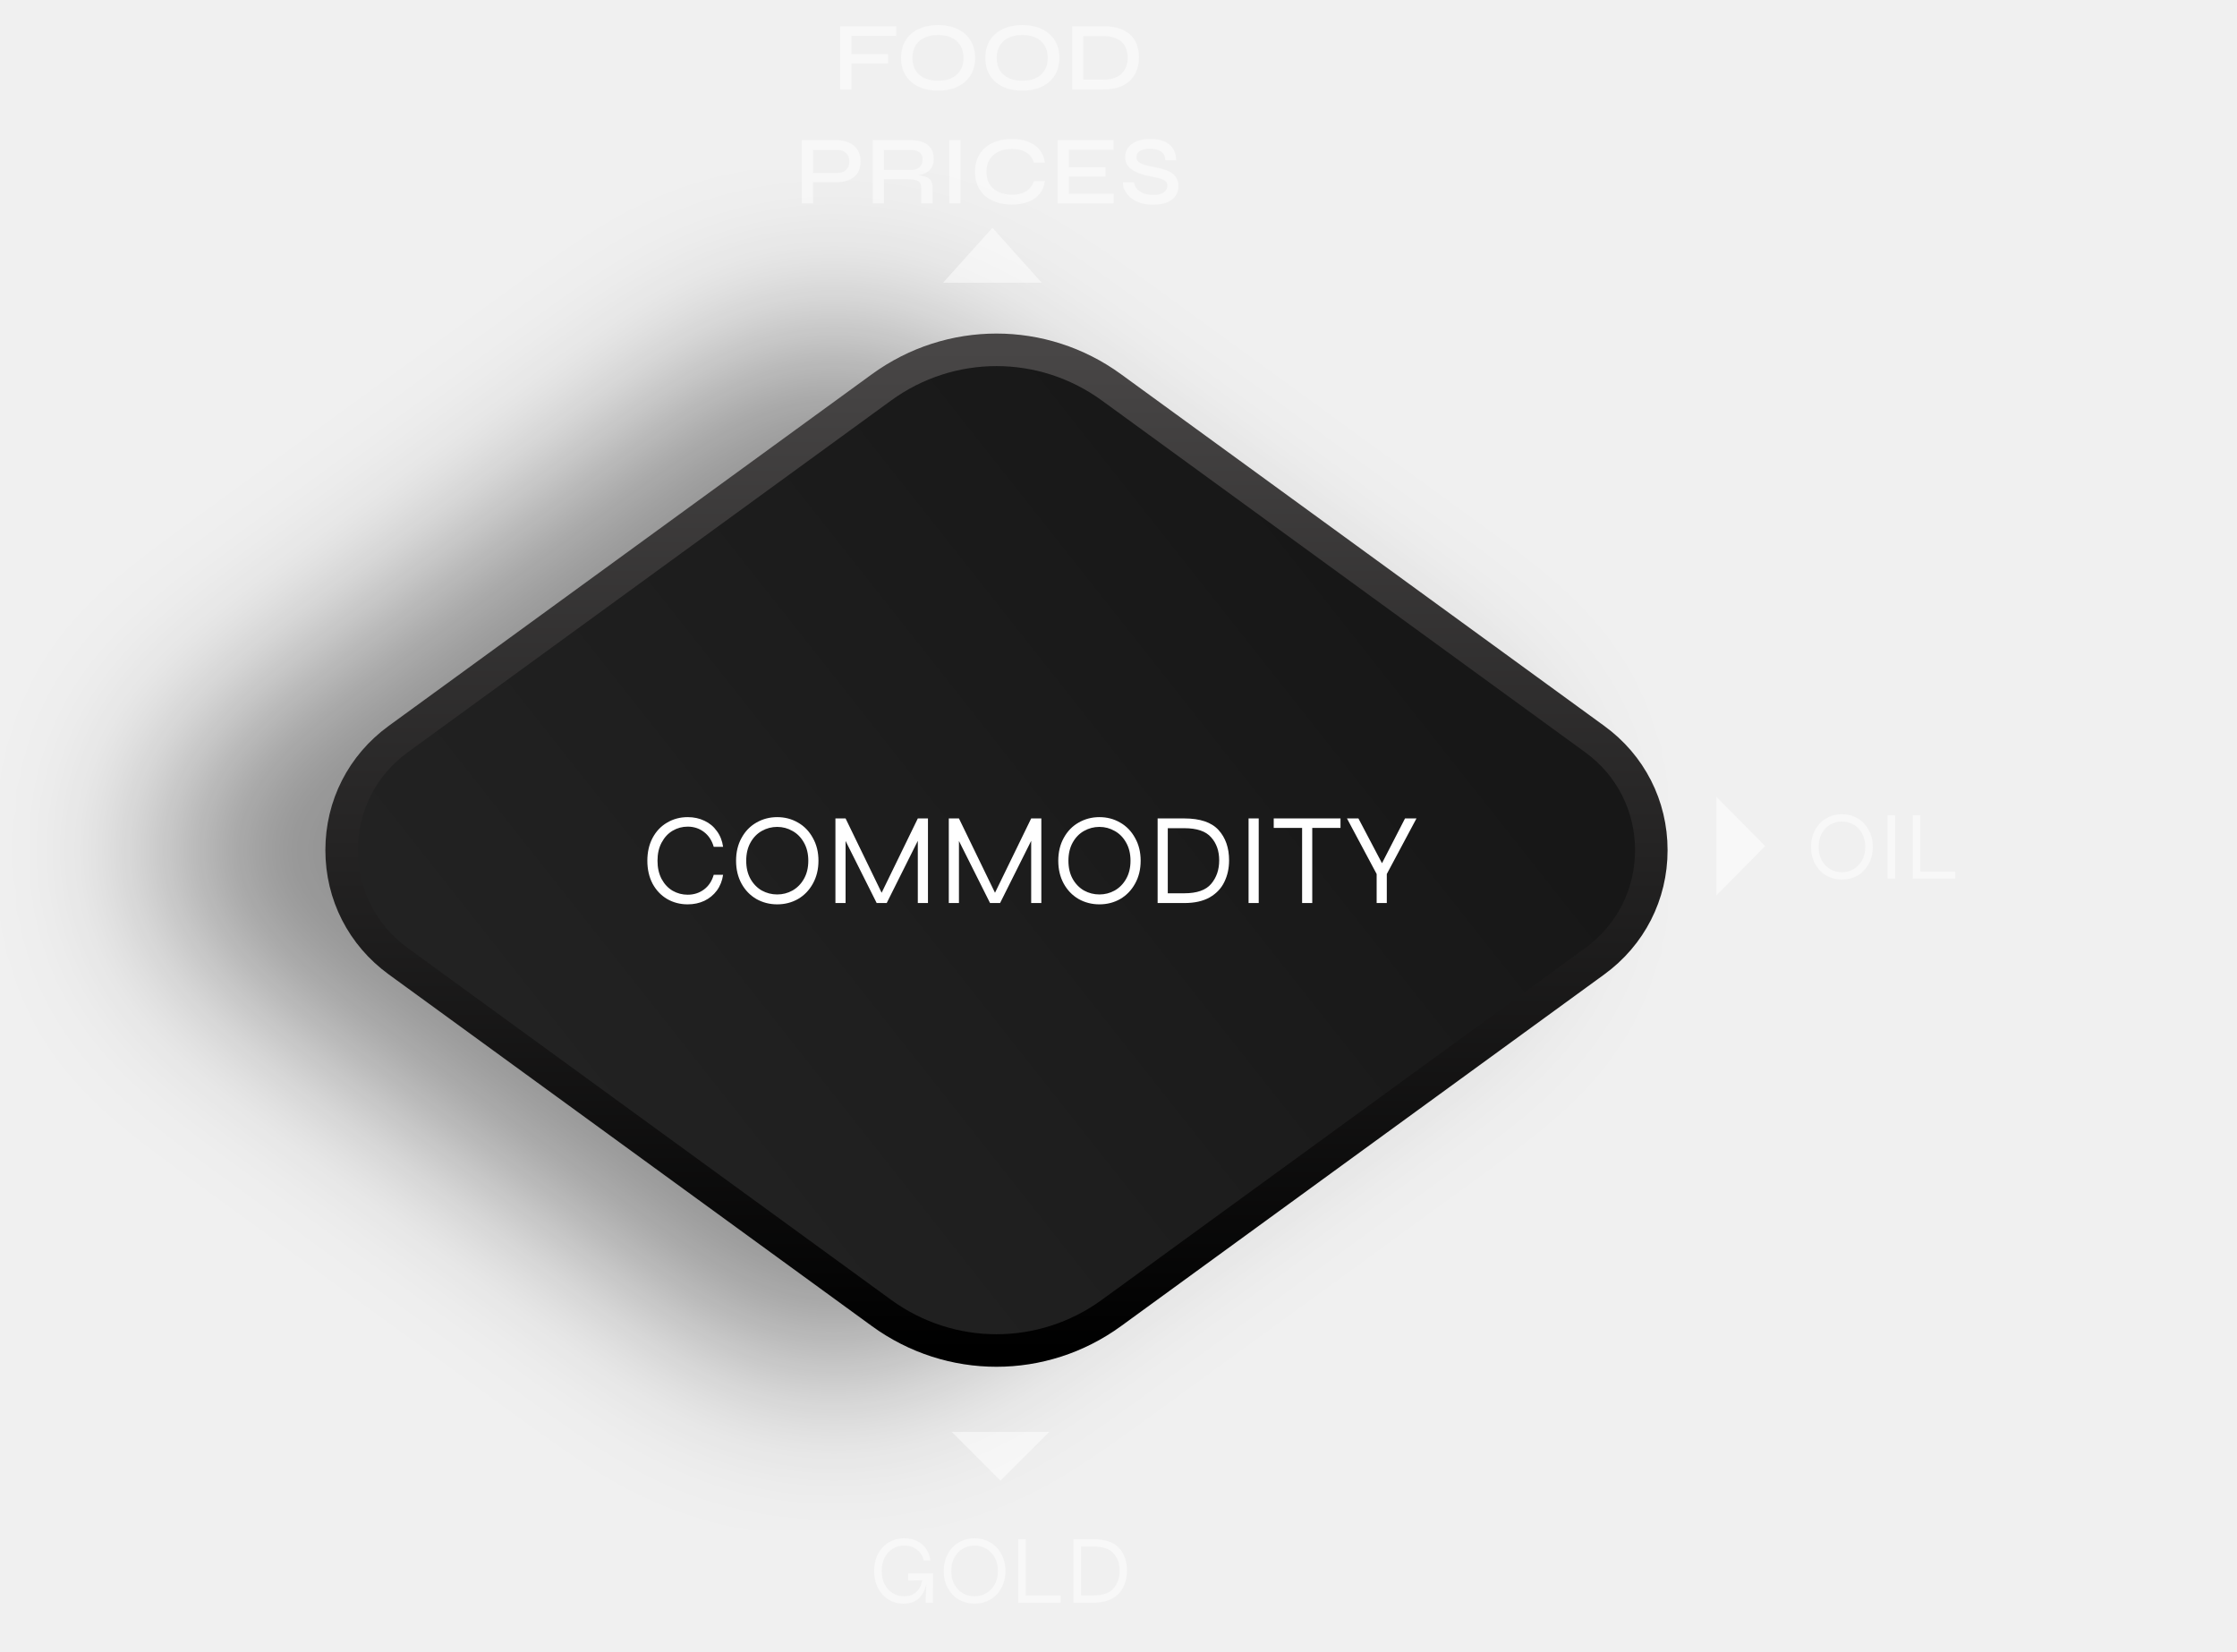
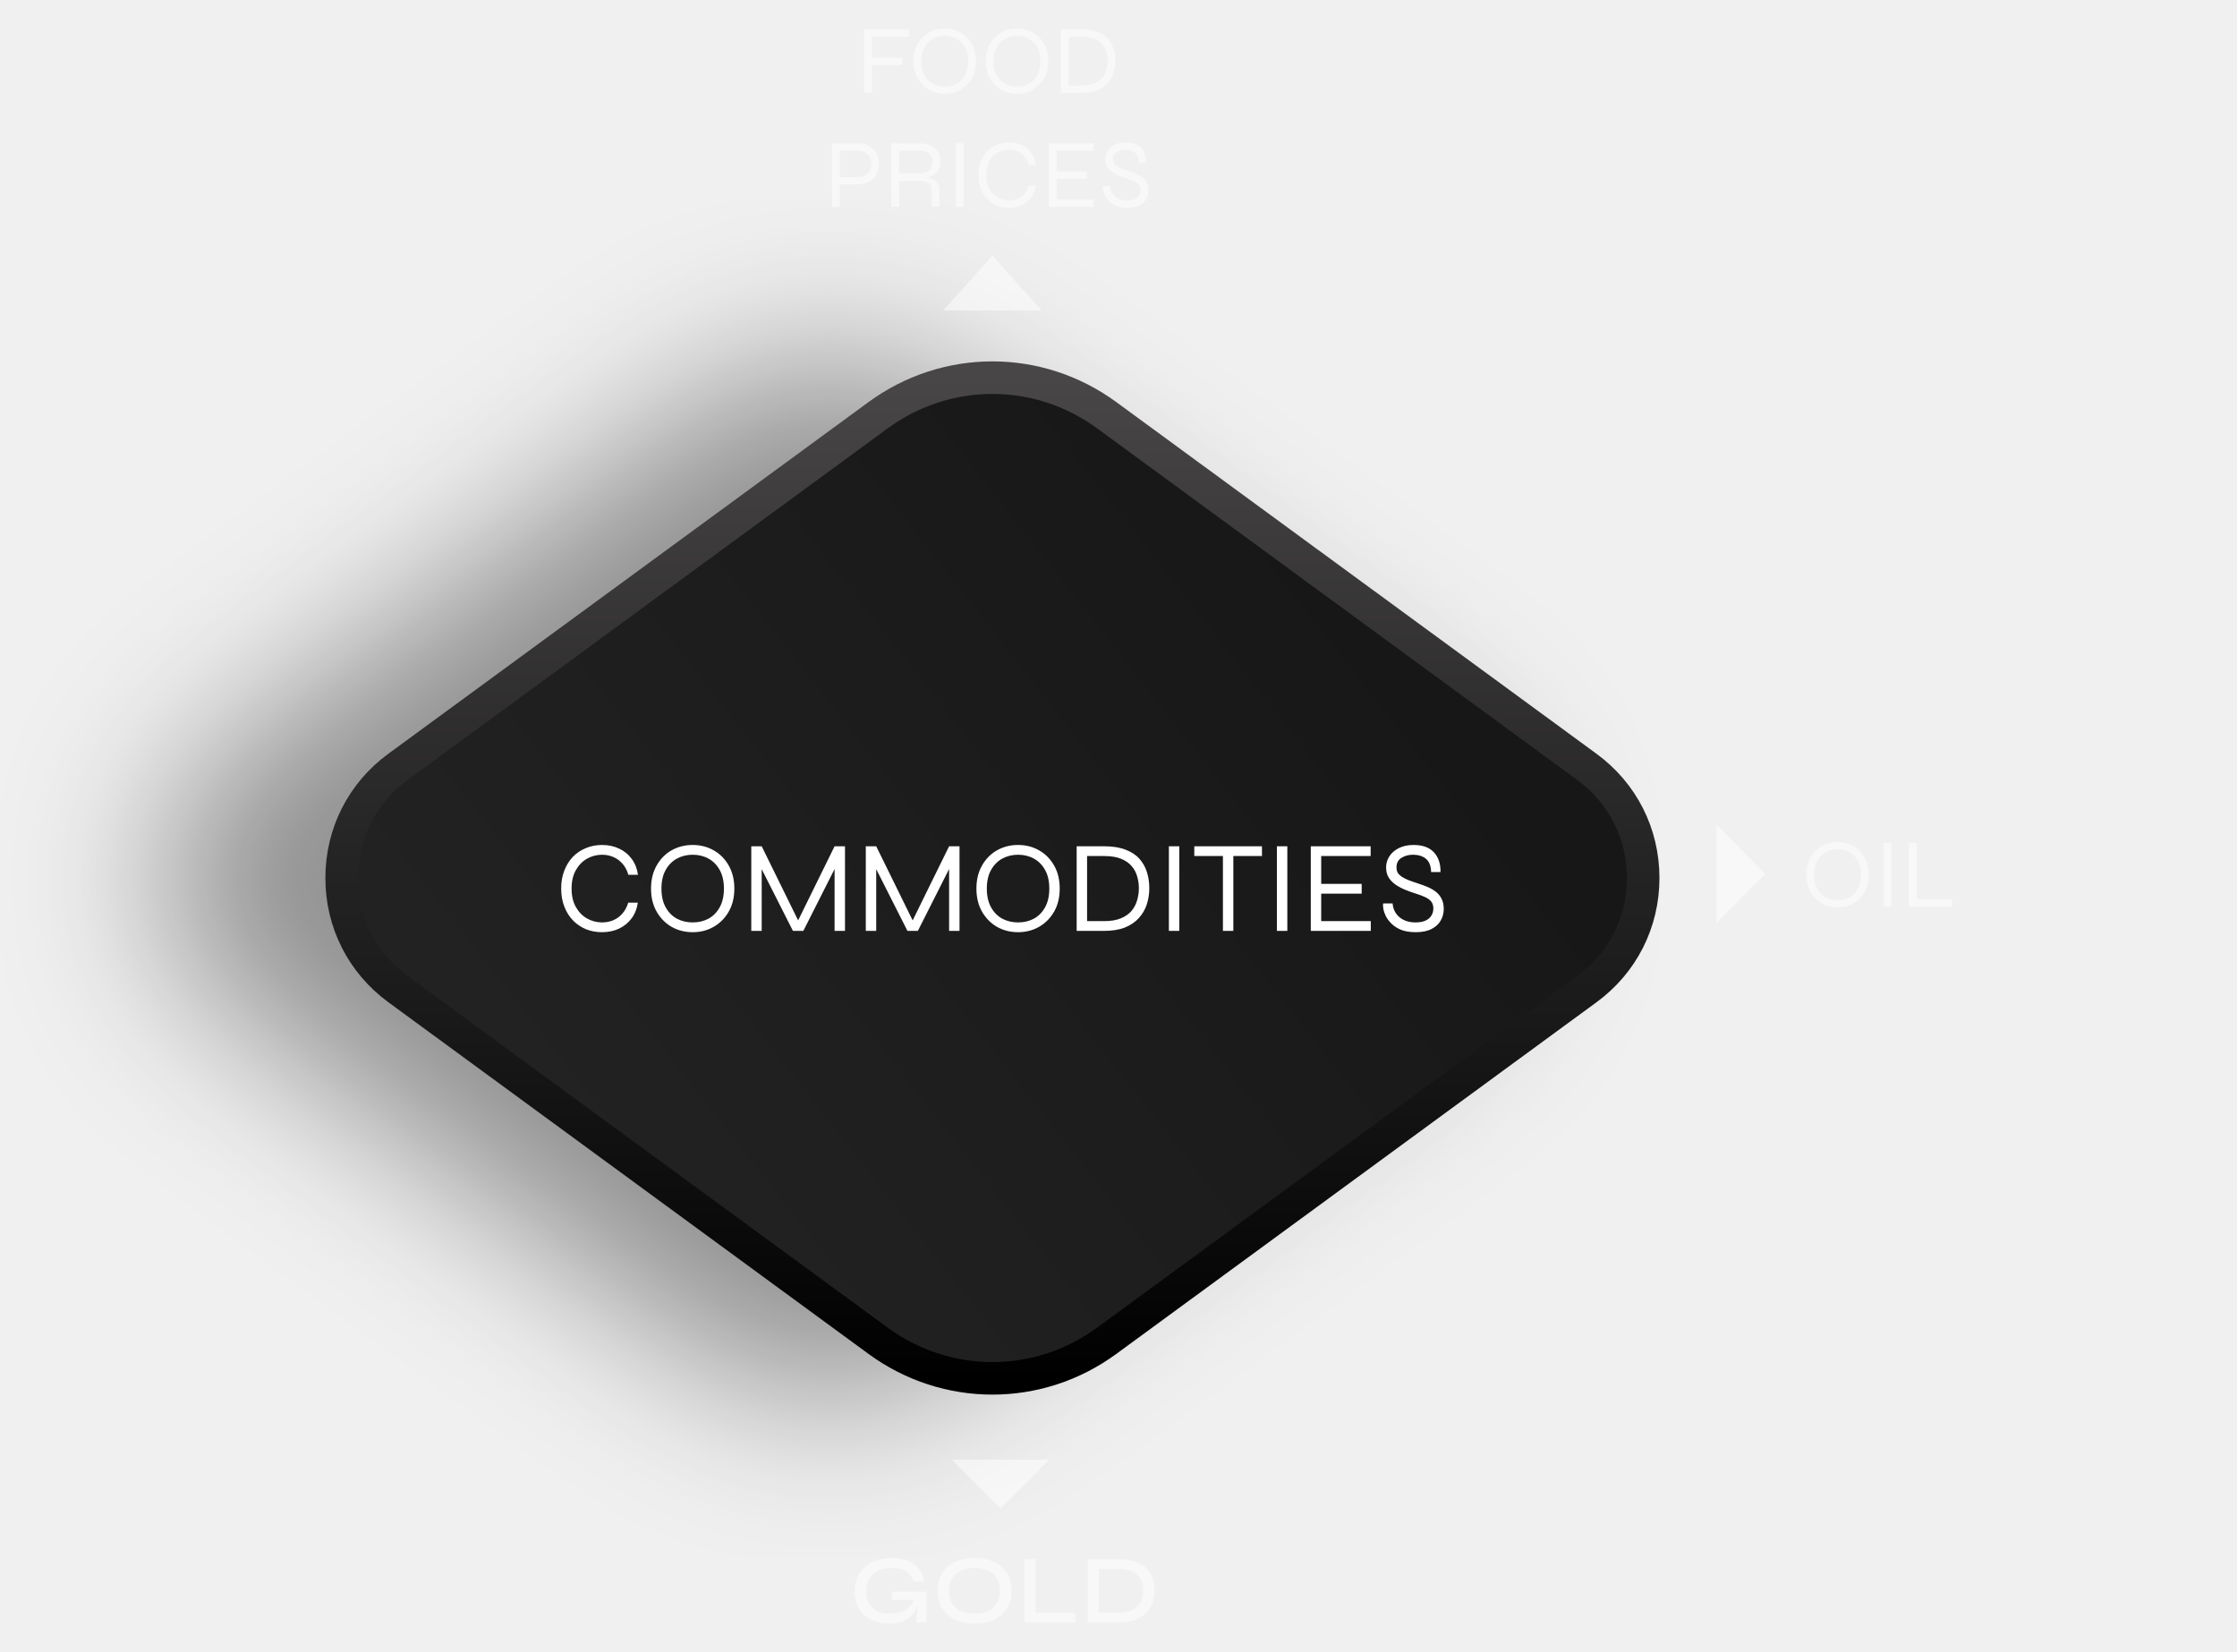
<svg xmlns="http://www.w3.org/2000/svg" width="275" height="203" viewBox="0 0 275 203" fill="none">
  <g filter="url(#filter0_d)">
-     <path d="M203 104.502C203 109.962 200.463 114.938 196.035 118.16L136.633 161.387C128.178 167.538 116.822 167.538 108.367 161.387L48.965 118.156C44.541 114.935 42 109.959 42 104.498C42 99.038 44.537 94.062 48.965 90.84L108.367 47.613C116.822 41.462 128.178 41.462 136.633 47.613L196.039 90.844C200.463 94.062 203 99.041 203 104.502Z" fill="url(#paint0_linear)" />
-     <path d="M203 104.502C203 109.962 200.463 114.938 196.035 118.16L136.633 161.387C128.178 167.538 116.822 167.538 108.367 161.387L48.965 118.156C44.541 114.935 42 109.959 42 104.498C42 99.038 44.537 94.062 48.965 90.84L108.367 47.613C116.822 41.462 128.178 41.462 136.633 47.613L196.039 90.844C200.463 94.062 203 99.041 203 104.502Z" stroke="url(#paint1_linear)" stroke-width="4" stroke-miterlimit="10" />
+     <path d="M202 107.924C202 113.384 199.479 118.36 195.079 121.582L136.045 164.809C127.643 170.96 116.357 170.96 107.955 164.809L48.922 121.578C44.525 118.357 42 113.38 42 107.92C42 102.46 44.521 97.484 48.922 94.262L107.955 51.035C116.357 44.884 127.643 44.884 136.045 51.035L195.082 94.266C199.479 97.484 202 102.463 202 107.924Z" fill="url(#paint0_linear)" />
+     <path d="M202 107.924C202 113.384 199.479 118.36 195.079 121.582L136.045 164.809C127.643 170.96 116.357 170.96 107.955 164.809L48.922 121.578C44.525 118.357 42 113.38 42 107.92C42 102.46 44.521 97.484 48.922 94.262L107.955 51.035C116.357 44.884 127.643 44.884 136.045 51.035L195.082 94.266C199.479 97.484 202 102.463 202 107.924Z" stroke="url(#paint1_linear)" stroke-width="4" stroke-miterlimit="10" />
  </g>
-   <path d="M88.892 107.528C88.786 108.264 88.53 108.909 88.124 109.464C87.719 110.008 87.207 110.429 86.588 110.728C85.97 111.016 85.287 111.16 84.54 111.16C83.612 111.16 82.77 110.941 82.012 110.504C81.255 110.056 80.658 109.427 80.22 108.616C79.794 107.795 79.58 106.856 79.58 105.8C79.58 104.744 79.794 103.811 80.22 103C80.658 102.179 81.255 101.549 82.012 101.112C82.77 100.664 83.612 100.44 84.54 100.44C85.298 100.44 85.986 100.589 86.604 100.888C87.223 101.176 87.73 101.597 88.124 102.152C88.53 102.696 88.786 103.341 88.892 104.088H87.74C87.516 103.309 87.116 102.701 86.54 102.264C85.964 101.827 85.298 101.608 84.54 101.608C83.879 101.608 83.266 101.773 82.7 102.104C82.135 102.435 81.682 102.92 81.34 103.56C80.999 104.189 80.828 104.936 80.828 105.8C80.828 106.664 80.999 107.416 81.34 108.056C81.682 108.685 82.135 109.165 82.7 109.496C83.266 109.816 83.879 109.976 84.54 109.976C85.298 109.976 85.964 109.763 86.54 109.336C87.116 108.909 87.516 108.307 87.74 107.528H88.892ZM95.543 111.16C94.615 111.16 93.761 110.941 92.983 110.504C92.215 110.056 91.606 109.427 91.159 108.616C90.71 107.795 90.487 106.856 90.487 105.8C90.487 104.744 90.71 103.811 91.159 103C91.606 102.179 92.215 101.549 92.983 101.112C93.761 100.664 94.615 100.44 95.543 100.44C96.481 100.44 97.335 100.664 98.103 101.112C98.871 101.549 99.478 102.179 99.927 103C100.385 103.811 100.615 104.744 100.615 105.8C100.615 106.856 100.385 107.795 99.927 108.616C99.478 109.427 98.871 110.056 98.103 110.504C97.335 110.941 96.481 111.16 95.543 111.16ZM95.543 109.944C96.215 109.944 96.838 109.784 97.415 109.464C98.001 109.133 98.471 108.659 98.823 108.04C99.185 107.411 99.367 106.664 99.367 105.8C99.367 104.936 99.185 104.189 98.823 103.56C98.471 102.931 98.001 102.456 97.415 102.136C96.838 101.805 96.215 101.64 95.543 101.64C94.871 101.64 94.241 101.805 93.654 102.136C93.079 102.456 92.615 102.931 92.263 103.56C91.91 104.189 91.734 104.936 91.734 105.8C91.734 106.664 91.91 107.411 92.263 108.04C92.615 108.659 93.079 109.133 93.654 109.464C94.241 109.784 94.871 109.944 95.543 109.944ZM114.077 100.6V111H112.829V103.352L109.005 111H107.773L103.949 103.368V111H102.701V100.6H103.949L108.381 109.736L112.829 100.6H114.077ZM128.014 100.6V111H126.766V103.352L122.942 111H121.71L117.886 103.368V111H116.638V100.6H117.886L122.318 109.736L126.766 100.6H128.014ZM135.152 111.16C134.224 111.16 133.371 110.941 132.592 110.504C131.824 110.056 131.216 109.427 130.768 108.616C130.32 107.795 130.096 106.856 130.096 105.8C130.096 104.744 130.32 103.811 130.768 103C131.216 102.179 131.824 101.549 132.592 101.112C133.371 100.664 134.224 100.44 135.152 100.44C136.091 100.44 136.944 100.664 137.712 101.112C138.48 101.549 139.088 102.179 139.536 103C139.995 103.811 140.224 104.744 140.224 105.8C140.224 106.856 139.995 107.795 139.536 108.616C139.088 109.427 138.48 110.056 137.712 110.504C136.944 110.941 136.091 111.16 135.152 111.16ZM135.152 109.944C135.824 109.944 136.448 109.784 137.024 109.464C137.611 109.133 138.08 108.659 138.432 108.04C138.795 107.411 138.976 106.664 138.976 105.8C138.976 104.936 138.795 104.189 138.432 103.56C138.08 102.931 137.611 102.456 137.024 102.136C136.448 101.805 135.824 101.64 135.152 101.64C134.48 101.64 133.851 101.805 133.264 102.136C132.688 102.456 132.224 102.931 131.872 103.56C131.52 104.189 131.344 104.936 131.344 105.8C131.344 106.664 131.52 107.411 131.872 108.04C132.224 108.659 132.688 109.133 133.264 109.464C133.851 109.784 134.48 109.944 135.152 109.944ZM145.59 100.6C147.532 100.6 148.934 101.075 149.798 102.024C150.662 102.973 151.094 104.216 151.094 105.752C151.094 106.723 150.902 107.603 150.518 108.392C150.145 109.181 149.548 109.816 148.726 110.296C147.905 110.765 146.86 111 145.59 111H142.31V100.6H145.59ZM145.59 109.8C147.137 109.8 148.236 109.416 148.886 108.648C149.548 107.869 149.878 106.904 149.878 105.752C149.878 104.6 149.548 103.656 148.886 102.92C148.236 102.173 147.137 101.8 145.59 101.8H143.558V109.8H145.59ZM154.738 100.6V111H153.49V100.6H154.738ZM164.791 101.768H161.319V111H160.071V101.768H156.583V100.6H164.791V101.768ZM174.131 100.6L170.483 107.432V111H169.235V107.432L165.587 100.6H166.995L169.891 106.104L172.723 100.6H174.131Z" fill="white" />
-   <path opacity="0.5" d="M110.176 3.224V4.412H104.668V6.656H109.18V7.796H104.668V11H103.288V3.224H110.176ZM115.317 11.144C114.397 11.144 113.593 10.98 112.905 10.652C112.225 10.324 111.697 9.86 111.321 9.26C110.953 8.66 110.769 7.944 110.769 7.112C110.769 6.28 110.953 5.564 111.321 4.964C111.697 4.356 112.225 3.892 112.905 3.572C113.593 3.244 114.397 3.08 115.317 3.08C116.253 3.08 117.057 3.244 117.729 3.572C118.409 3.892 118.937 4.356 119.313 4.964C119.689 5.564 119.877 6.28 119.877 7.112C119.877 7.944 119.689 8.66 119.313 9.26C118.937 9.86 118.409 10.324 117.729 10.652C117.057 10.98 116.253 11.144 115.317 11.144ZM115.317 9.92C115.925 9.92 116.461 9.82 116.925 9.62C117.397 9.412 117.765 9.1 118.029 8.684C118.301 8.268 118.437 7.744 118.437 7.112C118.437 6.488 118.301 5.968 118.029 5.552C117.765 5.136 117.397 4.824 116.925 4.616C116.461 4.408 115.925 4.304 115.317 4.304C114.717 4.304 114.177 4.408 113.697 4.616C113.225 4.824 112.853 5.136 112.581 5.552C112.309 5.968 112.173 6.488 112.173 7.112C112.173 7.744 112.309 8.268 112.581 8.684C112.853 9.1 113.225 9.412 113.697 9.62C114.177 9.82 114.717 9.92 115.317 9.92ZM125.676 11.144C124.756 11.144 123.952 10.98 123.264 10.652C122.584 10.324 122.056 9.86 121.68 9.26C121.312 8.66 121.128 7.944 121.128 7.112C121.128 6.28 121.312 5.564 121.68 4.964C122.056 4.356 122.584 3.892 123.264 3.572C123.952 3.244 124.756 3.08 125.676 3.08C126.612 3.08 127.416 3.244 128.088 3.572C128.768 3.892 129.296 4.356 129.672 4.964C130.048 5.564 130.236 6.28 130.236 7.112C130.236 7.944 130.048 8.66 129.672 9.26C129.296 9.86 128.768 10.324 128.088 10.652C127.416 10.98 126.612 11.144 125.676 11.144ZM125.676 9.92C126.284 9.92 126.82 9.82 127.284 9.62C127.756 9.412 128.124 9.1 128.388 8.684C128.66 8.268 128.796 7.744 128.796 7.112C128.796 6.488 128.66 5.968 128.388 5.552C128.124 5.136 127.756 4.824 127.284 4.616C126.82 4.408 126.284 4.304 125.676 4.304C125.076 4.304 124.536 4.408 124.056 4.616C123.584 4.824 123.212 5.136 122.94 5.552C122.668 5.968 122.532 6.488 122.532 7.112C122.532 7.744 122.668 8.268 122.94 8.684C123.212 9.1 123.584 9.412 124.056 9.62C124.536 9.82 125.076 9.92 125.676 9.92ZM135.603 3.224C136.443 3.224 137.147 3.328 137.715 3.536C138.283 3.744 138.735 4.028 139.071 4.388C139.415 4.74 139.659 5.148 139.803 5.612C139.947 6.076 140.019 6.564 140.019 7.076C140.019 7.596 139.939 8.092 139.779 8.564C139.619 9.036 139.363 9.456 139.011 9.824C138.667 10.184 138.215 10.472 137.655 10.688C137.095 10.896 136.411 11 135.603 11H131.799V3.224H135.603ZM133.179 9.788H135.579C136.171 9.788 136.663 9.712 137.055 9.56C137.447 9.408 137.755 9.204 137.979 8.948C138.211 8.692 138.375 8.404 138.471 8.084C138.575 7.756 138.627 7.42 138.627 7.076C138.627 6.74 138.575 6.416 138.471 6.104C138.375 5.784 138.211 5.5 137.979 5.252C137.755 5.004 137.447 4.808 137.055 4.664C136.663 4.512 136.171 4.436 135.579 4.436H133.179V9.788ZM99.758 22.396V21.256H102.95C103.39 21.256 103.742 21.132 104.006 20.884C104.27 20.628 104.402 20.284 104.402 19.852C104.402 19.404 104.27 19.056 104.006 18.808C103.742 18.56 103.39 18.436 102.95 18.436H99.95V25H98.57V17.224H102.854C103.262 17.224 103.642 17.28 103.994 17.392C104.354 17.496 104.666 17.656 104.93 17.872C105.202 18.088 105.414 18.36 105.566 18.688C105.718 19.016 105.794 19.404 105.794 19.852C105.794 20.292 105.718 20.676 105.566 21.004C105.414 21.324 105.202 21.588 104.93 21.796C104.666 22.004 104.354 22.156 103.994 22.252C103.642 22.348 103.262 22.396 102.854 22.396H99.758ZM107.29 25V17.224H111.946C112.53 17.224 113.034 17.308 113.458 17.476C113.882 17.636 114.21 17.888 114.442 18.232C114.674 18.568 114.79 19 114.79 19.528C114.79 19.888 114.73 20.196 114.61 20.452C114.49 20.7 114.322 20.904 114.106 21.064C113.89 21.224 113.638 21.348 113.35 21.436C113.07 21.516 112.766 21.568 112.438 21.592L112.318 21.508C112.83 21.524 113.258 21.576 113.602 21.664C113.946 21.744 114.206 21.896 114.382 22.12C114.558 22.344 114.646 22.676 114.646 23.116V25H113.254V23.188C113.254 22.884 113.202 22.648 113.098 22.48C112.994 22.312 112.81 22.196 112.546 22.132C112.282 22.06 111.91 22.024 111.43 22.024H108.67V25H107.29ZM108.67 20.896H111.946C112.426 20.896 112.79 20.78 113.038 20.548C113.286 20.308 113.41 19.992 113.41 19.6C113.41 19.224 113.286 18.936 113.038 18.736C112.79 18.536 112.426 18.436 111.946 18.436H108.67V20.896ZM116.693 17.224H118.085V25H116.693V17.224ZM128.448 22.264C128.368 22.872 128.156 23.392 127.812 23.824C127.468 24.248 127.004 24.576 126.42 24.808C125.844 25.032 125.172 25.144 124.404 25.144C123.74 25.144 123.128 25.056 122.568 24.88C122.016 24.704 121.536 24.448 121.128 24.112C120.728 23.768 120.416 23.348 120.192 22.852C119.968 22.348 119.856 21.772 119.856 21.124C119.856 20.468 119.968 19.892 120.192 19.396C120.416 18.892 120.728 18.468 121.128 18.124C121.536 17.78 122.016 17.52 122.568 17.344C123.128 17.168 123.74 17.08 124.404 17.08C125.18 17.08 125.856 17.196 126.432 17.428C127.016 17.66 127.48 17.996 127.824 18.436C128.168 18.868 128.376 19.388 128.448 19.996H127.092C126.988 19.636 126.816 19.332 126.576 19.084C126.336 18.828 126.032 18.636 125.664 18.508C125.296 18.372 124.876 18.304 124.404 18.304C123.804 18.304 123.264 18.412 122.784 18.628C122.312 18.844 121.94 19.16 121.668 19.576C121.404 19.992 121.272 20.508 121.272 21.124C121.272 21.732 121.404 22.244 121.668 22.66C121.94 23.076 122.312 23.392 122.784 23.608C123.264 23.824 123.804 23.932 124.404 23.932C124.876 23.932 125.292 23.868 125.652 23.74C126.02 23.604 126.324 23.412 126.564 23.164C126.804 22.908 126.98 22.608 127.092 22.264H128.448ZM131.392 21.7V23.812H136.912V25H130.012V17.224H136.9V18.412H131.392V20.56H135.904V21.7H131.392ZM138.051 22.408H139.419C139.443 22.704 139.559 22.972 139.767 23.212C139.975 23.444 140.247 23.628 140.583 23.764C140.927 23.892 141.319 23.956 141.759 23.956C142.151 23.956 142.475 23.908 142.731 23.812C142.987 23.716 143.179 23.584 143.307 23.416C143.435 23.248 143.499 23.044 143.499 22.804C143.499 22.572 143.423 22.392 143.271 22.264C143.127 22.136 142.899 22.028 142.587 21.94C142.275 21.852 141.879 21.764 141.399 21.676C140.999 21.596 140.615 21.496 140.247 21.376C139.879 21.256 139.547 21.104 139.251 20.92C138.963 20.736 138.735 20.512 138.567 20.248C138.399 19.984 138.315 19.668 138.315 19.3C138.315 18.876 138.431 18.496 138.663 18.16C138.903 17.824 139.255 17.56 139.719 17.368C140.191 17.176 140.767 17.08 141.447 17.08C142.471 17.08 143.251 17.316 143.787 17.788C144.331 18.252 144.595 18.888 144.579 19.696H143.259C143.227 19.192 143.039 18.832 142.695 18.616C142.351 18.392 141.915 18.28 141.387 18.28C140.907 18.28 140.507 18.364 140.187 18.532C139.867 18.692 139.707 18.96 139.707 19.336C139.707 19.488 139.743 19.624 139.815 19.744C139.895 19.856 140.023 19.96 140.199 20.056C140.383 20.144 140.627 20.232 140.931 20.32C141.243 20.4 141.627 20.484 142.083 20.572C142.467 20.644 142.827 20.736 143.163 20.848C143.507 20.952 143.803 21.092 144.051 21.268C144.307 21.436 144.507 21.652 144.651 21.916C144.795 22.18 144.867 22.504 144.867 22.888C144.867 23.328 144.755 23.72 144.531 24.064C144.307 24.4 143.963 24.668 143.499 24.868C143.035 25.06 142.435 25.156 141.699 25.156C141.139 25.156 140.651 25.092 140.235 24.964C139.827 24.828 139.475 24.656 139.179 24.448C138.891 24.232 138.659 24 138.483 23.752C138.307 23.504 138.183 23.264 138.111 23.032C138.047 22.792 138.027 22.584 138.051 22.408Z" fill="white" />
-   <path opacity="0.5" d="M226.429 108.12C225.733 108.12 225.093 107.956 224.509 107.628C223.933 107.292 223.477 106.82 223.141 106.212C222.805 105.596 222.637 104.892 222.637 104.1C222.637 103.308 222.805 102.608 223.141 102C223.477 101.384 223.933 100.912 224.509 100.584C225.093 100.248 225.733 100.08 226.429 100.08C227.133 100.08 227.773 100.248 228.349 100.584C228.925 100.912 229.381 101.384 229.717 102C230.061 102.608 230.233 103.308 230.233 104.1C230.233 104.892 230.061 105.596 229.717 106.212C229.381 106.82 228.925 107.292 228.349 107.628C227.773 107.956 227.133 108.12 226.429 108.12ZM226.429 107.208C226.933 107.208 227.401 107.088 227.833 106.848C228.273 106.6 228.625 106.244 228.889 105.78C229.161 105.308 229.297 104.748 229.297 104.1C229.297 103.452 229.161 102.892 228.889 102.42C228.625 101.948 228.273 101.592 227.833 101.352C227.401 101.104 226.933 100.98 226.429 100.98C225.925 100.98 225.453 101.104 225.013 101.352C224.581 101.592 224.233 101.948 223.969 102.42C223.705 102.892 223.573 103.452 223.573 104.1C223.573 104.748 223.705 105.308 223.969 105.78C224.233 106.244 224.581 106.6 225.013 106.848C225.453 107.088 225.925 107.208 226.429 107.208ZM232.974 100.2V108H232.038V100.2H232.974ZM240.358 107.124V108H236.014H235.138V100.2H236.074V107.124H240.358Z" fill="white" />
-   <path d="M122 28L128.062 34.75H115.938L122 28Z" fill="white" fill-opacity="0.5" />
-   <path d="M217 104L211 110.062L211 97.938L217 104Z" fill="white" fill-opacity="0.5" />
-   <path d="M123 182L117 176L129 176L123 182Z" fill="white" fill-opacity="0.5" />
-   <path opacity="0.5" d="M114.705 194.228L114.693 197H113.781C113.781 196.464 113.813 195.7 113.877 194.708C113.701 195.508 113.377 196.112 112.905 196.52C112.433 196.92 111.825 197.12 111.081 197.12C110.385 197.12 109.761 196.948 109.209 196.604C108.657 196.26 108.225 195.784 107.913 195.176C107.609 194.56 107.457 193.868 107.457 193.1C107.457 192.324 107.613 191.632 107.925 191.024C108.245 190.408 108.685 189.932 109.245 189.596C109.813 189.252 110.457 189.08 111.177 189.08C111.753 189.08 112.273 189.192 112.737 189.416C113.201 189.64 113.573 189.96 113.853 190.376C114.141 190.792 114.313 191.272 114.369 191.816H113.577C113.425 191.248 113.133 190.8 112.701 190.472C112.269 190.144 111.761 189.98 111.177 189.98C110.641 189.98 110.161 190.112 109.737 190.376C109.313 190.64 108.981 191.008 108.741 191.48C108.509 191.952 108.393 192.492 108.393 193.1C108.393 193.708 108.509 194.248 108.741 194.72C108.981 195.184 109.309 195.548 109.725 195.812C110.141 196.076 110.617 196.208 111.153 196.208C111.745 196.208 112.233 196.04 112.617 195.704C113.001 195.36 113.249 194.876 113.361 194.252L111.633 194.276V193.388H114.705V194.228ZM119.804 197.12C119.108 197.12 118.468 196.956 117.884 196.628C117.308 196.292 116.852 195.82 116.516 195.212C116.18 194.596 116.012 193.892 116.012 193.1C116.012 192.308 116.18 191.608 116.516 191C116.852 190.384 117.308 189.912 117.884 189.584C118.468 189.248 119.108 189.08 119.804 189.08C120.508 189.08 121.148 189.248 121.724 189.584C122.3 189.912 122.756 190.384 123.092 191C123.436 191.608 123.608 192.308 123.608 193.1C123.608 193.892 123.436 194.596 123.092 195.212C122.756 195.82 122.3 196.292 121.724 196.628C121.148 196.956 120.508 197.12 119.804 197.12ZM119.804 196.208C120.308 196.208 120.776 196.088 121.208 195.848C121.648 195.6 122 195.244 122.264 194.78C122.536 194.308 122.672 193.748 122.672 193.1C122.672 192.452 122.536 191.892 122.264 191.42C122 190.948 121.648 190.592 121.208 190.352C120.776 190.104 120.308 189.98 119.804 189.98C119.3 189.98 118.828 190.104 118.388 190.352C117.956 190.592 117.608 190.948 117.344 191.42C117.08 191.892 116.948 192.452 116.948 193.1C116.948 193.748 117.08 194.308 117.344 194.78C117.608 195.244 117.956 195.6 118.388 195.848C118.828 196.088 119.3 196.208 119.804 196.208ZM130.393 196.124V197H126.049H125.173V189.2H126.109V196.124H130.393ZM134.418 189.2C135.874 189.2 136.926 189.556 137.574 190.268C138.222 190.98 138.546 191.912 138.546 193.064C138.546 193.792 138.402 194.452 138.114 195.044C137.834 195.636 137.386 196.112 136.77 196.472C136.154 196.824 135.37 197 134.418 197H131.958V189.2H134.418ZM134.418 196.1C135.578 196.1 136.402 195.812 136.89 195.236C137.386 194.652 137.634 193.928 137.634 193.064C137.634 192.2 137.386 191.492 136.89 190.94C136.402 190.38 135.578 190.1 134.418 190.1H132.894V196.1H134.418Z" fill="white" />
+   <path d="M78.41 110.95C78.304 111.697 78.048 112.342 77.642 112.886C77.237 113.43 76.72 113.851 76.091 114.15C75.472 114.438 74.778 114.582 74.01 114.582C73.296 114.582 72.635 114.459 72.026 114.214C71.418 113.958 70.885 113.595 70.427 113.126C69.978 112.657 69.626 112.091 69.371 111.43C69.115 110.769 68.987 110.033 68.987 109.222C68.987 108.401 69.115 107.665 69.371 107.014C69.626 106.353 69.978 105.787 70.427 105.318C70.885 104.849 71.418 104.491 72.026 104.246C72.635 103.99 73.296 103.862 74.01 103.862C74.789 103.862 75.488 104.011 76.106 104.31C76.736 104.598 77.253 105.019 77.659 105.574C78.064 106.118 78.32 106.769 78.427 107.526H77.243C77.093 106.993 76.859 106.545 76.538 106.182C76.229 105.819 75.856 105.542 75.418 105.35C74.981 105.158 74.512 105.062 74.01 105.062C73.36 105.062 72.746 105.222 72.171 105.542C71.605 105.862 71.147 106.331 70.794 106.95C70.442 107.569 70.266 108.326 70.266 109.222C70.266 110.118 70.442 110.875 70.794 111.494C71.147 112.113 71.605 112.582 72.171 112.902C72.746 113.222 73.36 113.382 74.01 113.382C74.512 113.382 74.976 113.291 75.403 113.11C75.84 112.918 76.213 112.641 76.522 112.278C76.843 111.915 77.077 111.473 77.227 110.95H78.41ZM85.153 114.582C84.204 114.582 83.34 114.363 82.561 113.926C81.793 113.478 81.18 112.854 80.721 112.054C80.263 111.254 80.033 110.31 80.033 109.222C80.033 108.134 80.263 107.19 80.721 106.39C81.18 105.579 81.793 104.955 82.561 104.518C83.34 104.081 84.204 103.862 85.153 103.862C86.103 103.862 86.961 104.081 87.729 104.518C88.508 104.955 89.127 105.579 89.585 106.39C90.044 107.19 90.273 108.134 90.273 109.222C90.273 110.31 90.044 111.254 89.585 112.054C89.127 112.854 88.508 113.478 87.729 113.926C86.961 114.363 86.103 114.582 85.153 114.582ZM85.153 113.382C85.879 113.382 86.529 113.227 87.105 112.918C87.681 112.598 88.14 112.129 88.481 111.51C88.823 110.891 88.993 110.129 88.993 109.222C88.993 108.315 88.823 107.558 88.481 106.95C88.14 106.331 87.681 105.862 87.105 105.542C86.529 105.222 85.879 105.062 85.153 105.062C84.439 105.062 83.788 105.222 83.201 105.542C82.625 105.862 82.167 106.331 81.825 106.95C81.484 107.558 81.313 108.315 81.313 109.222C81.313 110.129 81.484 110.891 81.825 111.51C82.167 112.129 82.625 112.598 83.201 112.918C83.788 113.227 84.439 113.382 85.153 113.382ZM98.373 113.654H97.861L102.597 104.022H103.877V114.422H102.597V106.246L102.853 106.31L98.757 114.422H97.477L93.381 106.326L93.637 106.262V114.422H92.357V104.022H93.637L98.373 113.654ZM112.451 113.654H111.939L116.675 104.022H117.955V114.422H116.675V106.246L116.931 106.31L112.835 114.422H111.555L107.459 106.326L107.715 106.262V114.422H106.435V104.022H107.715L112.451 113.654ZM125.153 114.582C124.204 114.582 123.34 114.363 122.561 113.926C121.793 113.478 121.18 112.854 120.721 112.054C120.263 111.254 120.033 110.31 120.033 109.222C120.033 108.134 120.263 107.19 120.721 106.39C121.18 105.579 121.793 104.955 122.561 104.518C123.34 104.081 124.204 103.862 125.153 103.862C126.103 103.862 126.961 104.081 127.729 104.518C128.508 104.955 129.127 105.579 129.585 106.39C130.044 107.19 130.273 108.134 130.273 109.222C130.273 110.31 130.044 111.254 129.585 112.054C129.127 112.854 128.508 113.478 127.729 113.926C126.961 114.363 126.103 114.582 125.153 114.582ZM125.153 113.382C125.879 113.382 126.529 113.227 127.105 112.918C127.681 112.598 128.14 112.129 128.481 111.51C128.823 110.891 128.993 110.129 128.993 109.222C128.993 108.315 128.823 107.558 128.481 106.95C128.14 106.331 127.681 105.862 127.105 105.542C126.529 105.222 125.879 105.062 125.153 105.062C124.439 105.062 123.788 105.222 123.201 105.542C122.625 105.862 122.167 106.331 121.825 106.95C121.484 107.558 121.313 108.315 121.313 109.222C121.313 110.129 121.484 110.891 121.825 111.51C122.167 112.129 122.625 112.598 123.201 112.918C123.788 113.227 124.439 113.382 125.153 113.382ZM135.733 104.022C136.778 104.022 137.653 104.161 138.357 104.438C139.072 104.705 139.642 105.078 140.069 105.558C140.496 106.038 140.805 106.587 140.997 107.206C141.189 107.825 141.285 108.481 141.285 109.174C141.285 109.867 141.184 110.529 140.981 111.158C140.778 111.787 140.453 112.347 140.005 112.838C139.568 113.329 138.997 113.718 138.293 114.006C137.589 114.283 136.736 114.422 135.733 114.422H132.357V104.022H135.733ZM133.637 113.222H135.733C136.576 113.222 137.269 113.105 137.813 112.87C138.368 112.635 138.805 112.326 139.125 111.942C139.445 111.547 139.669 111.11 139.797 110.63C139.936 110.15 140.005 109.665 140.005 109.174C140.005 108.683 139.936 108.203 139.797 107.734C139.669 107.265 139.445 106.843 139.125 106.47C138.805 106.086 138.368 105.782 137.813 105.558C137.269 105.334 136.576 105.222 135.733 105.222H133.637V113.222ZM143.693 104.022H144.973V114.422H143.693V104.022ZM146.817 104.022H155.137V105.222H146.817V104.022ZM150.337 105.094H151.617V114.422H150.337V105.094ZM156.974 104.022H158.254V114.422H156.974V104.022ZM162.418 109.846V113.222H168.514V114.422H161.138V104.022H168.498V105.222H162.418V108.646H167.394V109.846H162.418ZM170.044 111.046H171.196C171.228 111.494 171.361 111.894 171.596 112.246C171.83 112.598 172.15 112.875 172.556 113.078C172.972 113.281 173.457 113.382 174.012 113.382C174.492 113.382 174.892 113.313 175.212 113.174C175.542 113.025 175.788 112.822 175.948 112.566C176.118 112.31 176.204 112.011 176.204 111.67C176.204 111.318 176.118 111.035 175.948 110.822C175.777 110.609 175.532 110.427 175.212 110.278C174.892 110.129 174.513 109.985 174.076 109.846C173.66 109.718 173.238 109.569 172.812 109.398C172.385 109.227 171.985 109.019 171.612 108.774C171.249 108.529 170.956 108.235 170.732 107.894C170.508 107.542 170.396 107.121 170.396 106.63C170.396 106.15 170.524 105.702 170.78 105.286C171.046 104.859 171.43 104.518 171.932 104.262C172.444 103.995 173.057 103.862 173.772 103.862C174.892 103.862 175.729 104.166 176.284 104.774C176.838 105.382 177.105 106.187 177.084 107.19H175.932C175.91 106.433 175.697 105.889 175.292 105.558C174.886 105.227 174.358 105.062 173.708 105.062C173.164 105.062 172.689 105.19 172.284 105.446C171.878 105.691 171.676 106.081 171.676 106.614C171.676 106.849 171.718 107.057 171.804 107.238C171.9 107.409 172.049 107.569 172.252 107.718C172.465 107.867 172.748 108.017 173.1 108.166C173.462 108.305 173.905 108.459 174.428 108.63C174.769 108.737 175.116 108.865 175.468 109.014C175.83 109.163 176.161 109.35 176.46 109.574C176.769 109.798 177.014 110.086 177.196 110.438C177.388 110.779 177.484 111.211 177.484 111.734C177.484 112.235 177.361 112.705 177.116 113.142C176.881 113.569 176.508 113.915 175.996 114.182C175.494 114.449 174.844 114.582 174.044 114.582C173.361 114.582 172.774 114.491 172.284 114.31C171.804 114.118 171.409 113.873 171.1 113.574C170.79 113.275 170.55 112.966 170.38 112.646C170.22 112.315 170.113 112.006 170.06 111.718C170.006 111.43 170.001 111.206 170.044 111.046Z" fill="white" />
+   <path opacity="0.5" d="M111.755 3.622V4.522H107.195V7.09H110.927V7.99H107.195V11.422H106.235V3.622H111.755ZM116.137 11.542C115.425 11.542 114.777 11.378 114.193 11.05C113.617 10.714 113.157 10.246 112.813 9.646C112.469 9.046 112.297 8.338 112.297 7.522C112.297 6.706 112.469 5.998 112.813 5.398C113.157 4.79 113.617 4.322 114.193 3.994C114.777 3.666 115.425 3.502 116.137 3.502C116.849 3.502 117.493 3.666 118.069 3.994C118.653 4.322 119.117 4.79 119.461 5.398C119.805 5.998 119.977 6.706 119.977 7.522C119.977 8.338 119.805 9.046 119.461 9.646C119.117 10.246 118.653 10.714 118.069 11.05C117.493 11.378 116.849 11.542 116.137 11.542ZM116.137 10.642C116.681 10.642 117.169 10.526 117.601 10.294C118.033 10.054 118.377 9.702 118.633 9.238C118.889 8.774 119.017 8.202 119.017 7.522C119.017 6.842 118.889 6.274 118.633 5.818C118.377 5.354 118.033 5.002 117.601 4.762C117.169 4.522 116.681 4.402 116.137 4.402C115.601 4.402 115.113 4.522 114.673 4.762C114.241 5.002 113.897 5.354 113.641 5.818C113.385 6.274 113.257 6.842 113.257 7.522C113.257 8.202 113.385 8.774 113.641 9.238C113.897 9.702 114.241 10.054 114.673 10.294C115.113 10.526 115.601 10.642 116.137 10.642ZM125.02 11.542C124.308 11.542 123.66 11.378 123.076 11.05C122.5 10.714 122.04 10.246 121.696 9.646C121.352 9.046 121.18 8.338 121.18 7.522C121.18 6.706 121.352 5.998 121.696 5.398C122.04 4.79 122.5 4.322 123.076 3.994C123.66 3.666 124.308 3.502 125.02 3.502C125.732 3.502 126.376 3.666 126.952 3.994C127.536 4.322 128 4.79 128.344 5.398C128.688 5.998 128.86 6.706 128.86 7.522C128.86 8.338 128.688 9.046 128.344 9.646C128 10.246 127.536 10.714 126.952 11.05C126.376 11.378 125.732 11.542 125.02 11.542ZM125.02 10.642C125.564 10.642 126.052 10.526 126.484 10.294C126.916 10.054 127.26 9.702 127.516 9.238C127.772 8.774 127.9 8.202 127.9 7.522C127.9 6.842 127.772 6.274 127.516 5.818C127.26 5.354 126.916 5.002 126.484 4.762C126.052 4.522 125.564 4.402 125.02 4.402C124.484 4.402 123.996 4.522 123.556 4.762C123.124 5.002 122.78 5.354 122.524 5.818C122.268 6.274 122.14 6.842 122.14 7.522C122.14 8.202 122.268 8.774 122.524 9.238C122.78 9.702 123.124 10.054 123.556 10.294C123.996 10.526 124.484 10.642 125.02 10.642ZM132.955 3.622C133.739 3.622 134.395 3.726 134.923 3.934C135.459 4.134 135.887 4.414 136.207 4.774C136.527 5.134 136.759 5.546 136.903 6.01C137.047 6.474 137.119 6.966 137.119 7.486C137.119 8.006 137.043 8.502 136.891 8.974C136.739 9.446 136.495 9.866 136.159 10.234C135.831 10.602 135.403 10.894 134.875 11.11C134.347 11.318 133.707 11.422 132.955 11.422H130.423V3.622H132.955ZM131.383 10.522H132.955C133.587 10.522 134.107 10.434 134.515 10.258C134.931 10.082 135.259 9.85 135.499 9.562C135.739 9.266 135.907 8.938 136.003 8.578C136.107 8.218 136.159 7.854 136.159 7.486C136.159 7.118 136.107 6.758 136.003 6.406C135.907 6.054 135.739 5.738 135.499 5.458C135.259 5.17 134.931 4.942 134.515 4.774C134.107 4.606 133.587 4.522 132.955 4.522H131.383V10.522ZM103.042 22.662V21.762H105.49C105.97 21.762 106.358 21.614 106.654 21.318C106.958 21.014 107.11 20.622 107.11 20.142C107.11 19.646 106.958 19.254 106.654 18.966C106.358 18.67 105.97 18.522 105.49 18.522H103.234V25.422H102.274V17.622H105.49C105.85 17.622 106.186 17.678 106.498 17.79C106.81 17.902 107.082 18.066 107.314 18.282C107.554 18.498 107.738 18.762 107.866 19.074C108.002 19.386 108.07 19.742 108.07 20.142C108.07 20.542 108.002 20.898 107.866 21.21C107.738 21.522 107.554 21.786 107.314 22.002C107.082 22.218 106.81 22.382 106.498 22.494C106.186 22.606 105.85 22.662 105.49 22.662H103.042ZM109.575 25.422V17.622H113.019C113.563 17.622 114.027 17.706 114.411 17.874C114.795 18.034 115.087 18.278 115.287 18.606C115.495 18.934 115.599 19.346 115.599 19.842C115.599 20.178 115.543 20.466 115.431 20.706C115.327 20.946 115.179 21.15 114.987 21.318C114.795 21.478 114.567 21.602 114.303 21.69C114.047 21.778 113.767 21.834 113.463 21.858L113.427 21.798C113.851 21.814 114.215 21.866 114.519 21.954C114.823 22.042 115.059 22.202 115.227 22.434C115.395 22.666 115.479 23.014 115.479 23.478V25.422H114.519V23.478C114.519 23.158 114.463 22.91 114.351 22.734C114.247 22.55 114.067 22.422 113.811 22.35C113.563 22.27 113.219 22.23 112.779 22.23H110.535V25.422H109.575ZM110.535 21.33H113.019C113.563 21.33 113.967 21.194 114.231 20.922C114.503 20.642 114.639 20.282 114.639 19.842C114.639 19.418 114.503 19.094 114.231 18.87C113.967 18.638 113.563 18.522 113.019 18.522H110.535V21.33ZM117.514 17.622H118.474V25.422H117.514V17.622ZM127.346 22.818C127.266 23.378 127.074 23.862 126.77 24.27C126.466 24.678 126.078 24.994 125.606 25.218C125.142 25.434 124.622 25.542 124.046 25.542C123.51 25.542 123.014 25.45 122.558 25.266C122.102 25.074 121.702 24.802 121.358 24.45C121.022 24.098 120.758 23.674 120.566 23.178C120.374 22.682 120.278 22.13 120.278 21.522C120.278 20.906 120.374 20.354 120.566 19.866C120.758 19.37 121.022 18.946 121.358 18.594C121.702 18.242 122.102 17.974 122.558 17.79C123.014 17.598 123.51 17.502 124.046 17.502C124.63 17.502 125.154 17.614 125.618 17.838C126.09 18.054 126.478 18.37 126.782 18.786C127.086 19.194 127.278 19.682 127.358 20.25H126.47C126.358 19.85 126.182 19.514 125.942 19.242C125.71 18.97 125.43 18.762 125.102 18.618C124.774 18.474 124.422 18.402 124.046 18.402C123.558 18.402 123.098 18.522 122.666 18.762C122.242 19.002 121.898 19.354 121.634 19.818C121.37 20.282 121.238 20.85 121.238 21.522C121.238 22.194 121.37 22.762 121.634 23.226C121.898 23.69 122.242 24.042 122.666 24.282C123.098 24.522 123.558 24.642 124.046 24.642C124.422 24.642 124.77 24.574 125.09 24.438C125.418 24.294 125.698 24.086 125.93 23.814C126.17 23.542 126.346 23.21 126.458 22.818H127.346ZM129.883 21.99V24.522H134.455V25.422H128.923V17.622H134.443V18.522H129.883V21.09H133.615V21.99H129.883ZM135.602 22.89H136.466C136.49 23.226 136.59 23.526 136.766 23.79C136.942 24.054 137.182 24.262 137.486 24.414C137.798 24.566 138.162 24.642 138.578 24.642C138.938 24.642 139.238 24.59 139.478 24.486C139.726 24.374 139.91 24.222 140.03 24.03C140.158 23.838 140.222 23.614 140.222 23.358C140.222 23.094 140.158 22.882 140.03 22.722C139.902 22.562 139.718 22.426 139.478 22.314C139.238 22.202 138.954 22.094 138.626 21.99C138.314 21.894 137.998 21.782 137.678 21.654C137.358 21.526 137.058 21.37 136.778 21.186C136.506 21.002 136.286 20.782 136.118 20.526C135.95 20.262 135.866 19.946 135.866 19.578C135.866 19.218 135.962 18.882 136.154 18.57C136.354 18.25 136.642 17.994 137.018 17.802C137.402 17.602 137.862 17.502 138.398 17.502C139.238 17.502 139.866 17.73 140.282 18.186C140.698 18.642 140.898 19.246 140.882 19.998H140.018C140.002 19.43 139.842 19.022 139.538 18.774C139.234 18.526 138.838 18.402 138.35 18.402C137.942 18.402 137.586 18.498 137.282 18.69C136.978 18.874 136.826 19.166 136.826 19.566C136.826 19.742 136.858 19.898 136.922 20.034C136.994 20.162 137.106 20.282 137.258 20.394C137.418 20.506 137.63 20.618 137.894 20.73C138.166 20.834 138.498 20.95 138.89 21.078C139.146 21.158 139.406 21.254 139.67 21.366C139.942 21.478 140.19 21.618 140.414 21.786C140.646 21.954 140.83 22.17 140.966 22.434C141.11 22.69 141.182 23.014 141.182 23.406C141.182 23.782 141.09 24.134 140.906 24.462C140.73 24.782 140.45 25.042 140.066 25.242C139.69 25.442 139.202 25.542 138.602 25.542C138.09 25.542 137.65 25.474 137.282 25.338C136.922 25.194 136.626 25.01 136.394 24.786C136.162 24.562 135.982 24.33 135.854 24.09C135.734 23.842 135.654 23.61 135.614 23.394C135.574 23.178 135.57 23.01 135.602 22.89Z" fill="white" />
+   <path opacity="0.5" d="M225.895 111.542C225.183 111.542 224.535 111.378 223.951 111.05C223.375 110.714 222.915 110.246 222.571 109.646C222.227 109.046 222.055 108.338 222.055 107.522C222.055 106.706 222.227 105.998 222.571 105.398C222.915 104.79 223.375 104.322 223.951 103.994C224.535 103.666 225.183 103.502 225.895 103.502C226.607 103.502 227.251 103.666 227.827 103.994C228.411 104.322 228.875 104.79 229.219 105.398C229.563 105.998 229.735 106.706 229.735 107.522C229.735 108.338 229.563 109.046 229.219 109.646C228.875 110.246 228.411 110.714 227.827 111.05C227.251 111.378 226.607 111.542 225.895 111.542ZM225.895 110.642C226.439 110.642 226.927 110.526 227.359 110.294C227.791 110.054 228.135 109.702 228.391 109.238C228.647 108.774 228.775 108.202 228.775 107.522C228.775 106.842 228.647 106.274 228.391 105.818C228.135 105.354 227.791 105.002 227.359 104.762C226.927 104.522 226.439 104.402 225.895 104.402C225.359 104.402 224.871 104.522 224.431 104.762C223.999 105.002 223.655 105.354 223.399 105.818C223.143 106.274 223.015 106.842 223.015 107.522C223.015 108.202 223.143 108.774 223.399 109.238C223.655 109.702 223.999 110.054 224.431 110.294C224.871 110.526 225.359 110.642 225.895 110.642ZM231.538 103.622H232.498V111.422H231.538V103.622ZM235.621 103.622V110.522H239.941V111.422H234.661V103.622H235.621Z" fill="white" />
+   <path d="M122 31.422L128.062 38.172H115.938L122 31.422Z" fill="white" fill-opacity="0.5" />
+   <path d="M217 107.422L211 113.484L211 101.36L217 107.422Z" fill="white" fill-opacity="0.5" />
+   <path d="M123 185.422L117 179.422L129 179.422L123 185.422Z" fill="white" fill-opacity="0.5" />
+   <path opacity="0.5" d="M109.455 199.566C108.783 199.566 108.179 199.478 107.643 199.302C107.107 199.126 106.643 198.87 106.251 198.534C105.867 198.19 105.571 197.774 105.363 197.286C105.163 196.79 105.063 196.226 105.063 195.594C105.063 194.962 105.171 194.394 105.387 193.89C105.611 193.386 105.923 192.958 106.323 192.606C106.723 192.246 107.199 191.974 107.751 191.79C108.311 191.598 108.931 191.502 109.611 191.502C110.387 191.502 111.063 191.622 111.639 191.862C112.215 192.102 112.671 192.438 113.007 192.87C113.351 193.294 113.547 193.802 113.595 194.394H112.299C112.195 194.05 112.027 193.754 111.795 193.506C111.563 193.258 111.263 193.066 110.895 192.93C110.535 192.794 110.107 192.726 109.611 192.726C108.963 192.726 108.403 192.846 107.931 193.086C107.467 193.326 107.107 193.662 106.851 194.094C106.603 194.526 106.479 195.026 106.479 195.594C106.479 196.154 106.587 196.642 106.803 197.058C107.027 197.466 107.363 197.782 107.811 198.006C108.259 198.23 108.819 198.342 109.491 198.342C110.011 198.342 110.467 198.266 110.859 198.114C111.251 197.962 111.575 197.75 111.831 197.478C112.095 197.198 112.279 196.874 112.383 196.506L112.995 196.35C112.883 197.382 112.515 198.178 111.891 198.738C111.267 199.29 110.455 199.566 109.455 199.566ZM112.659 199.422C112.659 199.166 112.671 198.878 112.695 198.558C112.719 198.23 112.751 197.898 112.791 197.562C112.831 197.226 112.867 196.918 112.899 196.638H109.659V195.654H113.895V199.422H112.659ZM119.807 199.566C118.887 199.566 118.083 199.402 117.395 199.074C116.715 198.746 116.187 198.282 115.811 197.682C115.443 197.082 115.259 196.366 115.259 195.534C115.259 194.702 115.443 193.986 115.811 193.386C116.187 192.778 116.715 192.314 117.395 191.994C118.083 191.666 118.887 191.502 119.807 191.502C120.743 191.502 121.547 191.666 122.219 191.994C122.899 192.314 123.427 192.778 123.803 193.386C124.179 193.986 124.367 194.702 124.367 195.534C124.367 196.366 124.179 197.082 123.803 197.682C123.427 198.282 122.899 198.746 122.219 199.074C121.547 199.402 120.743 199.566 119.807 199.566ZM119.807 198.342C120.415 198.342 120.951 198.242 121.415 198.042C121.887 197.834 122.255 197.522 122.519 197.106C122.791 196.69 122.927 196.166 122.927 195.534C122.927 194.91 122.791 194.39 122.519 193.974C122.255 193.558 121.887 193.246 121.415 193.038C120.951 192.83 120.415 192.726 119.807 192.726C119.207 192.726 118.667 192.83 118.187 193.038C117.715 193.246 117.343 193.558 117.071 193.974C116.799 194.39 116.663 194.91 116.663 195.534C116.663 196.166 116.799 196.69 117.071 197.106C117.343 197.522 117.715 197.834 118.187 198.042C118.667 198.242 119.207 198.342 119.807 198.342ZM127.31 191.646V198.234H132.194V199.422H125.93V191.646H127.31ZM137.515 191.646C138.355 191.646 139.059 191.75 139.627 191.958C140.195 192.166 140.647 192.45 140.983 192.81C141.327 193.162 141.571 193.57 141.715 194.034C141.859 194.498 141.931 194.986 141.931 195.498C141.931 196.018 141.851 196.514 141.691 196.986C141.531 197.458 141.275 197.878 140.923 198.246C140.579 198.606 140.127 198.894 139.567 199.11C139.007 199.318 138.323 199.422 137.515 199.422H133.711V191.646H137.515ZM135.091 198.21H137.491C138.083 198.21 138.575 198.134 138.967 197.982C139.359 197.83 139.667 197.626 139.891 197.37C140.123 197.114 140.287 196.826 140.383 196.506C140.487 196.178 140.539 195.842 140.539 195.498C140.539 195.162 140.487 194.838 140.383 194.526C140.287 194.206 140.123 193.922 139.891 193.674C139.667 193.426 139.359 193.23 138.967 193.086C138.575 192.934 138.083 192.858 137.491 192.858H135.091V198.21Z" fill="white" />
  <defs>
-     <filter id="filter0_d" x="0" y="21" width="205" height="167" filterUnits="userSpaceOnUse" color-interpolation-filters="sRGB">
+     <filter id="filter0_d" x="0" y="24.422" width="204" height="167" filterUnits="userSpaceOnUse" color-interpolation-filters="sRGB">
      <feFlood flood-opacity="0" result="BackgroundImageFix" />
      <feColorMatrix in="SourceAlpha" type="matrix" values="0 0 0 0 0 0 0 0 0 0 0 0 0 0 0 0 0 0 127 0" />
      <feOffset dx="-20" />
      <feGaussianBlur stdDeviation="10" />
      <feColorMatrix type="matrix" values="0 0 0 0 0 0 0 0 0 0 0 0 0 0 0 0 0 0 0.4 0" />
      <feBlend mode="normal" in2="BackgroundImageFix" result="effect1_dropShadow" />
      <feBlend mode="normal" in="SourceGraphic" in2="effect1_dropShadow" result="shape" />
    </filter>
-     <linearGradient id="paint0_linear" x1="167.134" y1="70.555" x2="75.327" y2="143.05" gradientUnits="userSpaceOnUse">
+     <linearGradient id="paint0_linear" x1="166.356" y1="73.977" x2="74.684" y2="145.916" gradientUnits="userSpaceOnUse">
      <stop stop-color="#171717" />
      <stop offset="1" stop-color="#222222" />
    </linearGradient>
-     <linearGradient id="paint1_linear" x1="122.501" y1="166.089" x2="122.501" y2="42.911" gradientUnits="userSpaceOnUse">
+     <linearGradient id="paint1_linear" x1="122.001" y1="169.511" x2="122.001" y2="46.333" gradientUnits="userSpaceOnUse">
      <stop />
      <stop offset="1" stop-color="#484646" />
    </linearGradient>
  </defs>
</svg>
